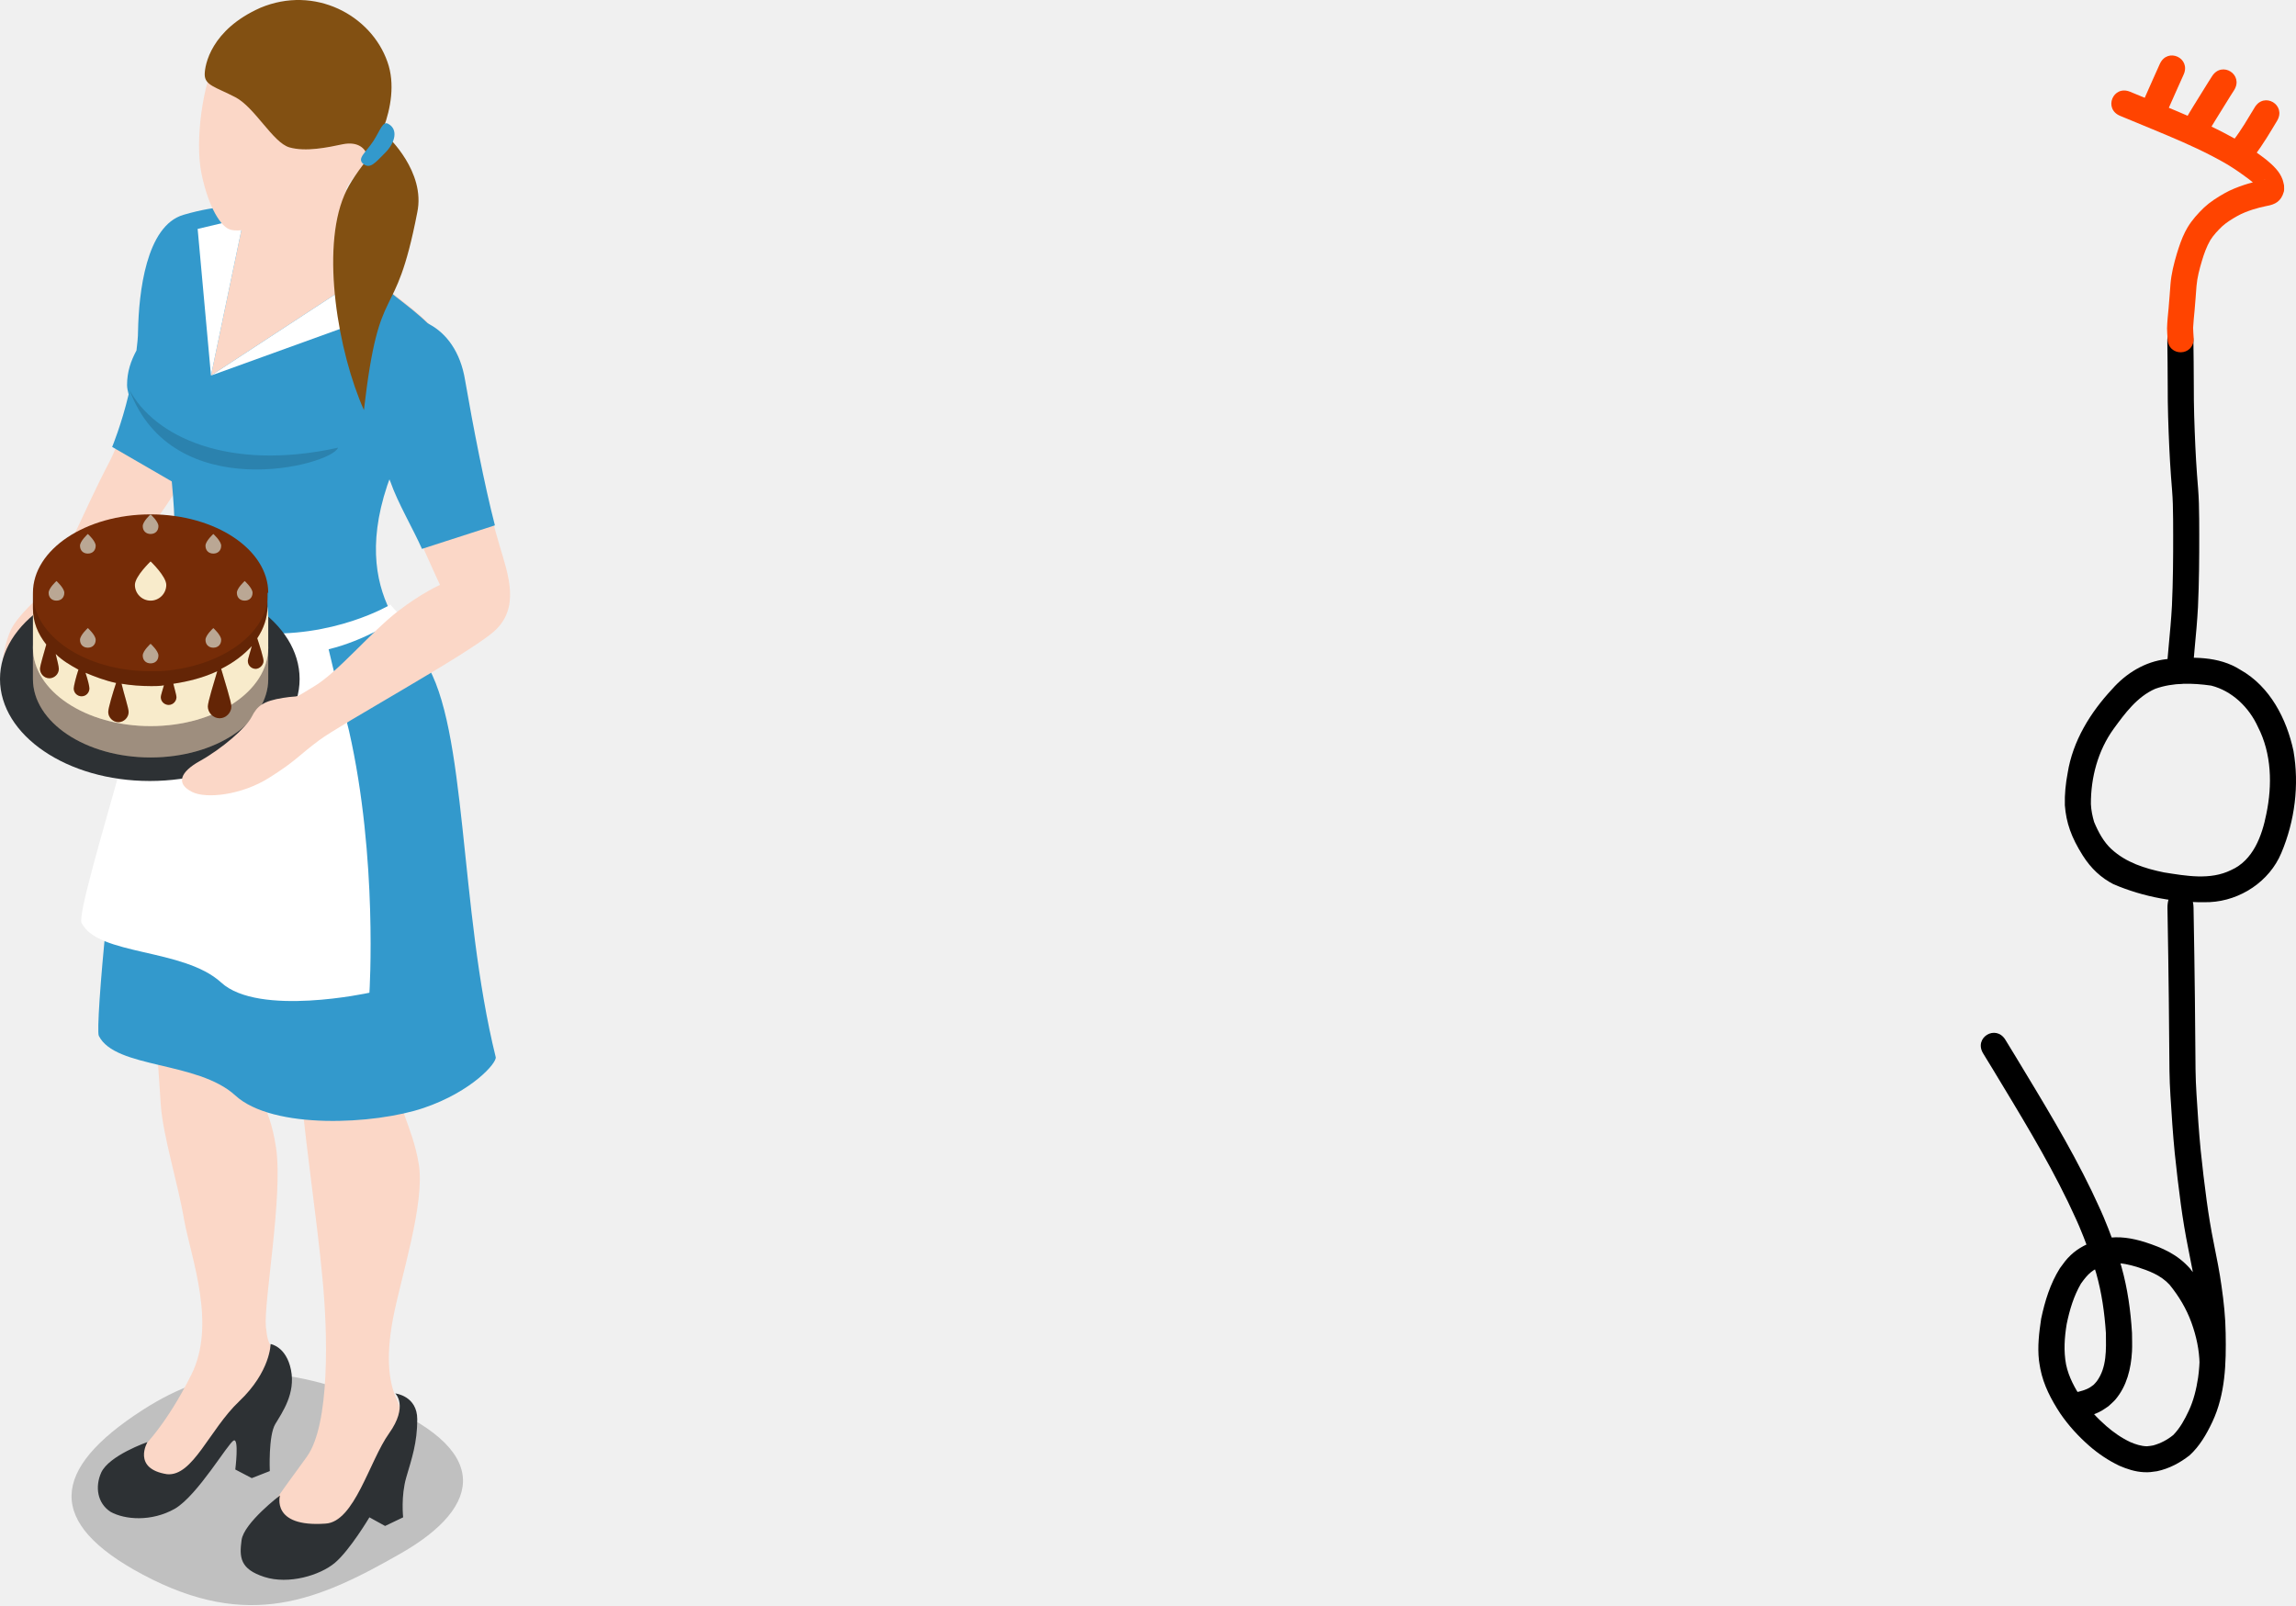
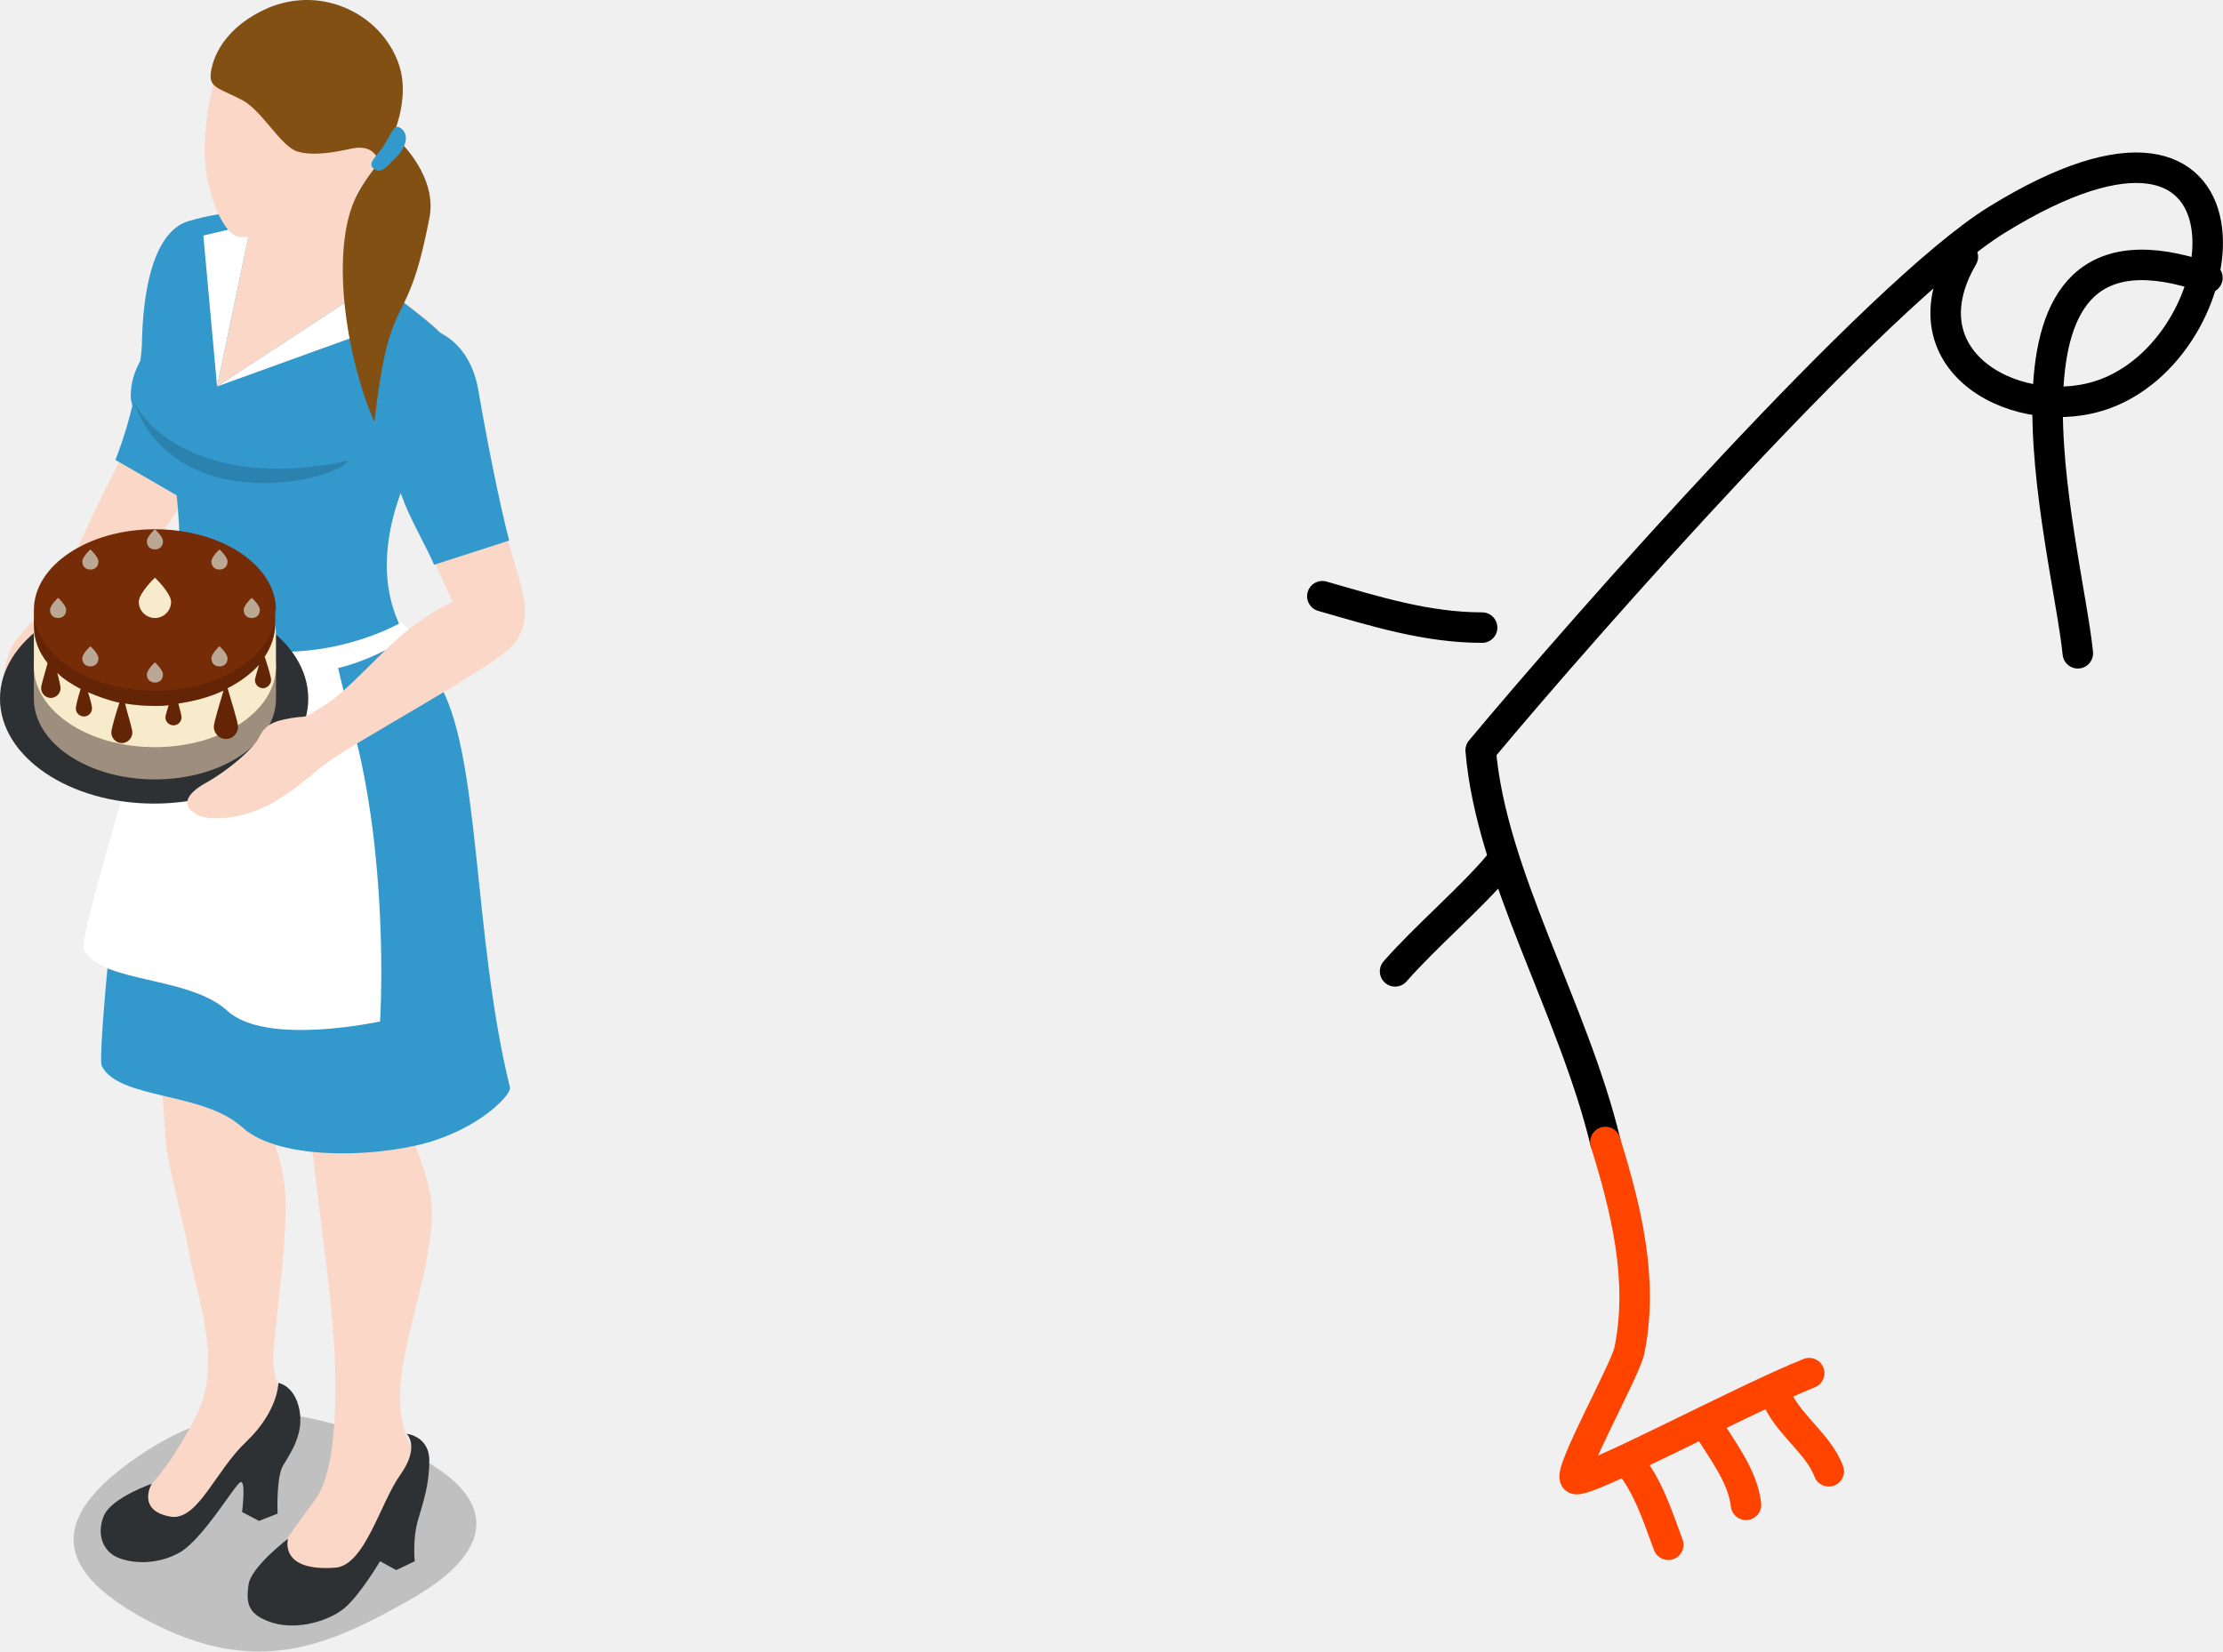
- <svg xmlns="http://www.w3.org/2000/svg" enable-background="new 0 0 80 240" height="204.687" viewBox="0 0 292.738 204.687" width="292.738" version="1.1" id="svg68">
+ <svg xmlns="http://www.w3.org/2000/svg" enable-background="new 0 0 80 240" height="204.687" viewBox="0 0 275.486 204.687" width="275.486" version="1.1" id="svg68">
  <defs id="defs72" />
  <path d="m 24.8,27.193 c -3.4,0.9 -6.1,3.6 -6.3,11.2 -0.2,7.6 -2.2,16.1 -4.7,20.8 -2.5,4.7 -7.3,15.8 -8,16.3 -0.7,0.4 -3.6,3.1 -4.4,4.8 -1.4,3 -1.9,9.2 0.2,10 2.1,0.8 2.8,-4.9 3.3,-5.7 0.5,-0.8 3.8,-3.1 3.8,-3.8 0,-0.7 -0.1,-0.7 -0.1,-0.7 0,0 5.1,-6.1 7.9,-9.4 2.8,-3.3 7.3,-9.6 7.7,-11.9 0.6,-2.4 9.8,-34.1 0.6,-31.6 z" id="path2" style="fill:#fbd7c7" />
  <path d="m 18.2,179.793 c -11.8,7.6 -12.4,14.4 0,21 13.5,7.2 22.4,3.3 32.9,-2.7 10.5,-6 11.8,-13.4 -3.6,-19.5 -12.5,-5 -20.4,-4.5 -29.3,1.2 z" id="path4" style="opacity:0.2" />
  <path d="m 36.2,28.293 c 0,0 -9.1,-4 -12.3,0.3 -3.2,4.3 -1.7,11 -1.7,11 0,0 -5.3,6 -5.3,9.4 0,3.3 5.1,6.5 5.1,6.5 0,0 0.6,15.8 -0.3,22.3 -0.9,6.5 -3.8,23.3 -3.1,33.9 0.7,10.6 1.6,25 1.9,29.2 0.3,4.1 2.2,10 3,14.8 0.9,4.8 4.1,13.2 0.9,19.6 -3.2,6.4 -6.1,9.3 -7.4,10.5 -1.3,1.2 0.2,5.2 3,4.5 2.8,-0.7 7.2,-7.1 9.9,-8.1 2.7,-1.1 7.2,-4 6,-7.7 -1.2,-3.6 -1.7,-2.2 -2,-5.3 -0.3,-3.1 2.2,-16.7 1.3,-22.8 -0.9,-6.1 -3.2,-7.8 -3.6,-8.8 -0.4,-1 5.7,-29.5 5.7,-29.5 0,0 1.2,27.3 1.1,30.2 -0.1,2.9 2.1,17.7 2.7,24.6 0.7,7 1,18.8 -2,22.9 -2.9,4.1 -8,10.3 -6,11.7 2,1.4 8.3,2.7 9.8,-0.9 1.5,-3.6 5.3,-11.1 6.7,-13.1 1.4,-2 1.9,-3.1 1,-5 -0.9,-1.9 -1.5,-5 -0.5,-10.3 1,-5.3 4.1,-14.7 3.3,-19.7 -0.8,-5 -3.2,-8.1 -2.9,-11.7 0.3,-3.5 8.1,-24.8 6.6,-39.7 -1.6,-14.8 -9,-17.5 -10.3,-23.5 -1.3,-6 3,-13.9 5.2,-18.2 2.2,-4.2 5.3,-11.6 2.6,-14.2 -2.7,-2.7 -5.9,-4.4 -7.1,-6.4 -1.2,-2 -2.5,-8.2 -2.5,-8.2 z" id="path6" style="fill:#fbd7c7" />
  <path d="m 18.8,183.893 c 0,0 -4.9,1.7 -5.9,3.9 -0.8,1.8 -0.5,3.9 1.2,5 1.8,1 5.2,1.3 8.2,-0.4 2.9,-1.7 6.8,-8.4 7.5,-8.7 0.7,-0.3 0.2,3.7 0.2,3.7 l 2.1,1.1 2.3,-0.9 c 0,0 -0.2,-4.5 0.7,-6 0.9,-1.5 2.6,-3.9 2,-6.9 -0.6,-3 -2.6,-3.3 -2.6,-3.3 0,0 0,3.5 -4,7.3 -3.8,3.6 -5.9,9.6 -9.2,9.3 -4.5,-0.7 -2.5,-4.1 -2.5,-4.1 z" id="path8" style="fill:#2d3134" />
  <path d="m 35.7,190.693 c 0,0 -4.6,3.5 -4.9,5.7 -0.3,2.2 -0.2,3.7 2.9,4.7 3.1,1 7.1,-0.2 9,-1.8 1.9,-1.6 4.4,-5.8 4.4,-5.8 l 2,1.1 2.3,-1.1 c 0,0 -0.3,-2.7 0.4,-5.1 0.7,-2.4 1.4,-4.4 1.4,-7.4 0,-3 -2.8,-3.3 -2.8,-3.3 0,0 1.7,1.6 -0.8,5.1 -2.5,3.5 -4.4,11.3 -8.1,11.5 -7,0.5 -5.8,-3.6 -5.8,-3.6 z" id="path10" style="fill:#2d3134" />
  <path d="m 54.2,84.393 c -2.2,-3.5 -11.6,-10.6 -2.1,-28.8 2.2,-4.2 5.3,-11.6 2.6,-14.2 -2.7,-2.7 -5.9,-4.4 -7.1,-6.4 -1.2,-2 -2.5,-8.2 -2.5,-8.2 l -8.9,1.6 -5.5,-2 c 0,0 -2.5,-0.4 -7.3,1 -4.8,1.4 -5.7,10 -5.8,14.8 0,0.8 -0.1,1.7 -0.2,2.5 -0.7,1.3 -1.2,2.7 -1.2,4.4 0,0.4 0.1,0.8 0.2,1.2 -0.9,3.8 -2.1,6.7 -2.1,6.7 l 7.6,4.4 c 0.2,2.1 0.4,4.7 0.4,7.5 0,2.9 -5,26.6 -6,30.1 -1.9,6.8 -4.2,32.1 -3.7,33.1 2.1,4.2 12.6,3.2 17.4,7.6 4.8,4.4 17.8,3.7 24,1.6 6.2,-2.1 9.4,-5.8 9.2,-6.5 -4.7,-19.1 -3.6,-42 -9,-50.4 z" id="path12" style="fill:#3399cc" />
  <path d="m 41.9,82.793 c 4.6,-1.1 8.5,-3.7 9.3,-4.1 -0.8,-0.9 -1.4,-1.5 -1.4,-1.6 0,0 -7.3,4.4 -17.3,3.6 -10,-0.8 -11.5,-3 -11.5,-3 -1.4,6.7 -4.9,17.6 -5.9,21.2 -1.9,6.8 -5.2,17.9 -4.7,18.8 2.1,4.2 13,3.2 17.8,7.6 4.8,4.4 18.9,1.3 18.9,1.3 0,0 1.1,-17.1 -2.6,-33.4 -0.8,-3.3 -2,-7.7 -2.6,-10.4 z" id="path14" style="fill:#ffffff" />
  <path d="m 31.1,27.793 -4.2,20.1 18.2,-11.9 -0.1,-5.3 z" id="path16" style="fill:#fbd7c7" />
  <path d="m 48.2,40.193 -21.3,7.7 18.2,-11.9 z" id="path18" style="fill:#ffffff" />
  <path d="m 31.1,27.793 -4.2,20.1 -1.7,-18.7 z" id="path20" style="fill:#ffffff" />
  <path d="m 16.5,49.693 c 3.1,5.9 12.5,10.5 26.6,7.4 -0.9,2.3 -21.1,7.5 -26.6,-7.4 z" id="path22" style="opacity:0.15" />
  <ellipse cx="19.1" cy="86.593" rx="19.1" ry="13" id="ellipse24" style="fill:#2d3134" />
  <path d="m 19.2,72.593 c -8.3,0 -15,4.5 -15,10 v 4 c 0,5.5 6.7,10 15,10 8.3,0 15,-4.5 15,-10 v -4 c 0,-5.5 -6.7,-10 -15,-10 z" id="path26" style="fill:#baa794" />
  <path d="m 19.2,92.593 c -8.3,0 -15,-4.5 -15,-10 v 4 c 0,5.5 6.7,10 15,10 8.3,0 15,-4.5 15,-10 v -4 c 0,5.5 -6.7,10 -15,10 z" id="path28" style="opacity:0.15" />
  <path d="m 19.2,68.593 c -8.3,0 -15,4.5 -15,10 v 4 c 0,5.5 6.7,10 15,10 8.3,0 15,-4.5 15,-10 v -4 c 0,-5.5 -6.7,-10 -15,-10 z" id="path30" style="fill:#f8ebcb" />
  <path d="m 34.2,75.593 c 0,-5.5 -6.7,-10 -15,-10 -8.3,0 -15,4.5 -15,10 v 2 c 0,1.7 0.6,3.2 1.7,4.6 -0.3,1.1 -0.8,2.7 -0.8,3.1 0,0.6 0.5,1.2 1.2,1.2 0.6,0 1.2,-0.5 1.2,-1.2 0,-0.3 -0.2,-1.1 -0.4,-1.9 0.8,0.8 1.8,1.4 2.9,2 -0.3,0.9 -0.6,2.1 -0.6,2.4 0,0.6 0.5,1 1,1 0.6,0 1,-0.5 1,-1 0,-0.3 -0.2,-1.1 -0.5,-2 1.2,0.5 2.5,1 3.9,1.3 -0.4,1.2 -1,3.2 -1,3.7 0,0.7 0.6,1.3 1.3,1.3 0.7,0 1.3,-0.6 1.3,-1.3 0,-0.5 -0.6,-2.3 -0.9,-3.6 1.2,0.2 2.5,0.3 3.8,0.3 0.5,0 1.1,0 1.6,-0.1 -0.2,0.7 -0.4,1.3 -0.4,1.5 0,0.6 0.5,1 1,1 0.6,0 1,-0.5 1,-1 0,-0.2 -0.2,-0.9 -0.4,-1.7 2,-0.3 3.9,-0.8 5.6,-1.6 -0.4,1.4 -1.2,3.9 -1.2,4.5 0,0.8 0.7,1.5 1.5,1.5 0.8,0 1.5,-0.7 1.5,-1.5 0,-0.6 -0.9,-3.4 -1.3,-4.8 1.6,-0.8 2.9,-1.8 3.9,-2.9 -0.2,0.8 -0.5,1.6 -0.5,1.9 0,0.6 0.5,1 1,1 0.5,0 1,-0.5 1,-1 0,-0.4 -0.5,-2 -0.8,-2.9 0.8,-1.2 1.3,-2.6 1.3,-4 v -1.8 z" id="path32" style="fill:#762c07" />
  <path d="m 34.2,75.593 c 0,5 -5.5,9.1 -12.7,9.9 0,-0.1 0,-0.1 0,-0.1 0,0 0,0 0,0.1 -0.7,0.1 -1.5,0.1 -2.3,0.1 -8.3,0 -15,-4.5 -15,-10 v 2 c 0,1.7 0.6,3.2 1.7,4.6 -0.3,1.1 -0.8,2.7 -0.8,3.1 0,0.6 0.5,1.2 1.2,1.2 0.6,0 1.2,-0.5 1.2,-1.2 0,-0.3 -0.2,-1.1 -0.4,-1.9 0.8,0.8 1.8,1.4 2.9,2 -0.3,0.9 -0.6,2.1 -0.6,2.4 0,0.6 0.5,1 1,1 0.6,0 1,-0.5 1,-1 0,-0.3 -0.2,-1.1 -0.5,-2 1.2,0.5 2.5,1 3.9,1.3 -0.4,1.2 -1,3.2 -1,3.7 0,0.7 0.6,1.3 1.3,1.3 0.7,0 1.3,-0.6 1.3,-1.3 0,-0.5 -0.6,-2.3 -0.9,-3.6 1.2,0.2 2.5,0.3 3.8,0.3 0.5,0 1.1,0 1.6,-0.1 -0.2,0.7 -0.4,1.3 -0.4,1.5 0,0.6 0.5,1 1,1 0.5,0 1,-0.5 1,-1 0,-0.2 -0.2,-0.9 -0.4,-1.7 2,-0.3 3.9,-0.8 5.6,-1.6 -0.4,1.4 -1.2,3.9 -1.2,4.5 0,0.8 0.7,1.5 1.5,1.5 0.8,0 1.5,-0.7 1.5,-1.5 0,-0.6 -0.9,-3.4 -1.3,-4.8 1.6,-0.8 2.9,-1.8 3.9,-2.9 -0.2,0.8 -0.5,1.6 -0.5,1.9 0,0.6 0.5,1 1,1 0.5,0 1,-0.5 1,-1 0,-0.4 -0.5,-2 -0.8,-2.9 0.8,-1.2 1.3,-2.6 1.3,-4 v -1.8 z" id="path34" style="opacity:0.15" />
  <path d="m 21.2,74.593 c 0,1.1 -0.9,2 -2,2 -1.1,0 -2,-0.9 -2,-2 0,-1.1 2,-3 2,-3 0,0 2,1.9 2,3 z" id="path36" style="fill:#f8ebcb" />
  <g id="g54" style="fill:#baa794" transform="translate(-6.1,-26.40712)">
    <path d="m 14.3,102 c 0,0.6 -0.4,1 -1,1 -0.6,0 -1,-0.4 -1,-1 0,-0.6 1,-1.5 1,-1.5 0,0 1,0.9 1,1.5 z" id="path38" />
    <path d="m 38.3,102 c 0,0.6 -0.4,1 -1,1 -0.6,0 -1,-0.4 -1,-1 0,-0.6 1,-1.5 1,-1.5 0,0 1,0.9 1,1.5 z" id="path40" />
    <path d="m 34.3,108 c 0,0.6 -0.4,1 -1,1 -0.6,0 -1,-0.4 -1,-1 0,-0.6 1,-1.5 1,-1.5 0,0 1,0.9 1,1.5 z" id="path42" />
    <path d="m 26.3,110 c 0,0.6 -0.4,1 -1,1 -0.6,0 -1,-0.4 -1,-1 0,-0.6 1,-1.5 1,-1.5 0,0 1,0.9 1,1.5 z" id="path44" />
    <path d="m 26.3,93.5 c 0,0.6 -0.4,1 -1,1 -0.6,0 -1,-0.4 -1,-1 0,-0.6 1,-1.5 1,-1.5 0,0 1,0.9 1,1.5 z" id="path46" />
    <path d="m 18.3,108 c 0,0.6 -0.4,1 -1,1 -0.6,0 -1,-0.4 -1,-1 0,-0.6 1,-1.5 1,-1.5 0,0 1,0.9 1,1.5 z" id="path48" />
    <path d="m 34.3,96 c 0,0.6 -0.4,1 -1,1 -0.6,0 -1,-0.4 -1,-1 0,-0.6 1,-1.5 1,-1.5 0,0 1,0.9 1,1.5 z" id="path50" />
    <path d="m 18.3,96 c 0,0.6 -0.4,1 -1,1 -0.6,0 -1,-0.4 -1,-1 0,-0.6 1,-1.5 1,-1.5 0,0 1,0.9 1,1.5 z" id="path52" />
  </g>
  <path d="m 27.6,7.393 c -1.7,3.2 -2.8,10.5 -1.9,14.8 0.9,4.3 2.5,6.8 3.7,7.1 1.2,0.3 2.5,-0.2 2.5,-0.2 0,0 0.4,1.2 0.1,2.7 -0.6,3 -2.2,7.5 -1.8,8 0.5,0.7 8.8,-3 11.5,-5.2 2.2,-1.7 4,-4.8 3.9,-5.3 -0.1,-0.5 -1.7,-3.8 -1.5,-5 0.2,-1.2 3,-3.7 3.2,-4.9 0.2,-1.2 2.8,-11.8 -5.1,-14.6 -7.9,-2.8 -12.5,-1.4 -14.6,2.6 z" id="path56" style="fill:#fbd7c7" />
  <path d="m 26.1,9.493 c 0,1.4 1.4,1.6 3.9,2.9 2.5,1.3 4.8,5.8 6.9,6.4 2.1,0.6 4.9,0 6.8,-0.4 2,-0.4 2.9,0.6 3.1,1.4 0.2,0.8 4.6,-6.3 2.6,-11.9 -2.1,-6 -9.3,-9.8 -16.2,-6.9 C 26.9,3.793 26.1,8.293 26.1,9.493 Z" id="path58" style="fill:#825012" />
  <path d="m 49.3,41.593 c 2.7,-2 8.4,-0.4 9.5,6.7 1.1,7.1 3.8,17.6 4.9,21.3 1.1,3.7 2.7,8 -0.8,11 -3.5,3 -19.4,11.7 -22.2,13.8 -2.7,2 -2.9,2.6 -6.4,4.8 -3.5,2.2 -8,2.7 -9.8,1.8 -2.2,-1.1 -1.4,-2.6 0.9,-3.9 2.9,-1.6 6,-4.3 6.7,-5.7 0.7,-1.4 1.5,-2 4,-2.4 2.5,-0.4 1,0.3 4,-1.5 3,-1.8 7.2,-6.9 10.7,-9.6 3,-2.3 5.3,-3.3 5.3,-3.3 0,0 -3.5,-7.5 -5.6,-13 -1.9,-5.7 -7.2,-15.7 -1.2,-20 z" id="path60" style="fill:#fbd7c7" />
  <path d="m 53.8,69.993 9.3,-3 c -1.3,-5 -2.8,-12.7 -3.8,-18.5 -1.2,-7.4 -7.3,-9.1 -10.3,-7.3 -7.8,4.9 -1.4,14.6 0.8,20.3 0.9,2.6 2.9,6 4,8.5 z" id="path62" style="fill:#3399cc" />
  <path d="m 49.4,17.393 c 0,0 4.9,4.5 3.8,9.7 -2.9,15 -4.8,7.8 -6.8,25.2 -3.3,-7.4 -5.5,-20.4 -2.5,-27.4 1.3,-3.2 5.5,-7.5 5.5,-7.5 z" id="path64" style="fill:#825012" />
  <path d="m 49.5,15.793 c 1.3,0.7 0.9,2.4 -0.4,3.7 -1.3,1.3 -1.9,2.1 -2.8,1.4 -0.8,-0.7 0.3,-1.4 1.3,-2.9 0.9,-1.4 1.2,-2.6 1.9,-2.2 z" id="path66" style="fill:#3399cc" />
-   <path style="fill:#000000;fill-opacity:1;fill-rule:nonzero;stroke:none" id="path1" d="m 283.289,174.121 c -0.081,-1.742 0.178,-3.763 -0.345,-5.433 -0.121,-0.385 -0.268,-0.761 -0.403,-1.142 -0.762,-2.127 -1.926,-4.045 -3.331,-5.801 -1.624,-1.81 -3.486,-2.619 -5.742,-3.352 -1.611,-0.502 -3.276,-0.786 -4.958,-0.495 -0.34,0.059 -0.671,0.159 -1.006,0.238 -1.283,0.392 -2.501,0.983 -3.483,1.915 -0.64,0.607 -0.871,0.98 -1.387,1.678 -1.233,1.964 -1.91,4.177 -2.387,6.427 -0.262,1.752 -0.484,3.549 -0.281,5.321 0.042,0.364 0.118,0.723 0.177,1.084 0.406,2.076 1.386,3.929 2.534,5.68 1.044,1.532 2.288,2.891 3.677,4.113 1.172,1.028 2.453,1.885 3.856,2.558 0.983,0.425 2.033,0.77 3.113,0.822 0.752,0.036 0.983,-0.026 1.701,-0.123 1.543,-0.33 2.904,-1.056 4.138,-2.016 1.293,-1.176 2.163,-2.695 2.905,-4.257 1.67,-3.551 1.775,-7.476 1.703,-11.324 -0.023,-2.013 -0.242,-4.015 -0.527,-6.005 -0.251,-1.822 -0.615,-3.624 -0.977,-5.427 -0.369,-1.812 -0.667,-3.637 -0.917,-5.469 -0.282,-2.134 -0.548,-4.269 -0.762,-6.411 -0.235,-2.391 -0.388,-4.788 -0.536,-7.185 -0.139,-2.072 -0.134,-4.151 -0.149,-6.227 -0.013,-2.003 -0.033,-4.007 -0.055,-6.01 -0.019,-1.799 -0.044,-3.597 -0.071,-5.396 -0.03,-2.039 -0.065,-4.078 -0.101,-6.117 -0.061,-3.173 -3.388,-3.196 -3.325,0.059 0.035,2.036 0.07,4.072 0.1,6.108 0.026,1.794 0.051,3.589 0.07,5.383 0.022,1.999 0.042,3.998 0.055,5.997 0.015,2.137 0.012,4.276 0.155,6.409 0.151,2.439 0.307,4.879 0.547,7.311 0.219,2.182 0.489,4.357 0.776,6.53 0.26,1.901 0.569,3.793 0.952,5.674 0.35,1.742 0.703,3.485 0.946,5.246 0.269,1.858 0.473,3.728 0.494,5.607 0.044,1.86 0.074,3.731 -0.188,5.577 -0.222,1.463 -0.563,2.906 -1.198,4.252 -0.515,1.104 -1.107,2.187 -1.962,3.068 -0.758,0.619 -1.606,1.067 -2.553,1.331 -0.163,0.027 -0.637,0.116 -0.823,0.112 -0.724,-0.016 -1.429,-0.243 -2.087,-0.526 -1.133,-0.527 -2.144,-1.239 -3.09,-2.056 -1.171,-1.018 -2.208,-2.16 -3.09,-3.439 -0.904,-1.362 -1.697,-2.796 -2.034,-4.415 -0.319,-1.721 -0.202,-3.436 0.082,-5.158 0.371,-1.792 0.892,-3.557 1.819,-5.149 0.892,-1.249 1.481,-1.846 2.985,-2.325 0.507,-0.136 0.713,-0.217 1.238,-0.257 0.997,-0.077 1.953,0.177 2.901,0.451 1.538,0.493 3.05,1.052 4.174,2.273 1.182,1.457 2.148,3.06 2.789,4.832 0.618,1.708 1.001,3.469 1.035,5.294 z" />
-   <path id="path3" style="fill:#000000;fill-opacity:1;fill-rule:nonzero;stroke:none" d="m 263.265,102.664 c 0.171,2.269 0.829,4.121 2.28,6.422 1.059,1.68 2.363,2.865 3.903,3.661 3.86,1.658 8.108,2.424 12.301,2.292 3.894,-0.191 7.615,-2.643 9.121,-6.276 1.718,-4.063 2.299,-8.654 1.546,-13.007 -0.872,-4.091 -2.992,-8.209 -6.746,-10.326 -2.794,-1.804 -6.29,-1.685 -9.466,-1.374 -2.71,0.306 -5.132,1.798 -6.91,3.823 -2.778,2.98 -5.021,6.615 -5.669,10.692 -0.255,1.346 -0.399,2.721 -0.358,4.092 z m 3.323,-0.12 c -0.018,-3.382 0.894,-6.816 2.885,-9.581 1.444,-1.981 3.004,-4.113 5.314,-5.125 2.273,-0.818 4.784,-0.747 7.142,-0.408 2.67,0.68 4.829,2.78 5.951,5.259 1.759,3.417 1.845,7.416 1.075,11.113 -0.551,2.791 -1.687,5.912 -4.488,7.149 -2.662,1.321 -5.762,0.738 -8.567,0.299 -2.452,-0.502 -4.84,-1.259 -6.704,-2.98 -0.981,-0.905 -1.649,-2.138 -2.198,-3.449 -0.219,-0.741 -0.373,-1.504 -0.41,-2.277 z" />
-   <path style="fill:#000000;fill-opacity:1;fill-rule:nonzero;stroke:none" id="path5" d="m 279.581,85.38 c 0.081,-0.912 0.167,-1.825 0.24,-2.738 0.168,-1.735 0.323,-3.471 0.418,-5.211 0.077,-1.602 0.112,-3.206 0.139,-4.809 0.022,-1.472 0.025,-2.944 0.024,-4.416 8.5e-4,-1.341 -0.006,-2.681 -0.044,-4.021 -0.034,-1.23 -0.15,-2.456 -0.243,-3.683 -0.088,-1.187 -0.151,-2.376 -0.21,-3.564 -0.062,-1.302 -0.106,-2.605 -0.148,-3.909 -0.045,-1.273 -0.043,-2.546 -0.049,-3.82 -0.004,-1.018 -0.011,-2.036 -0.019,-3.054 -0.009,-0.916 -0.02,-1.831 -0.032,-2.747 -0.031,-2.352 -3.357,-2.307 -3.326,0.044 v 0 c 0.012,0.91 0.024,1.821 0.032,2.731 0.009,1.014 0.015,2.027 0.019,3.041 0.006,1.304 0.005,2.609 0.051,3.912 0.043,1.322 0.087,2.644 0.151,3.965 0.06,1.218 0.125,2.436 0.216,3.652 0.089,1.174 0.202,2.347 0.235,3.525 0.037,1.31 0.043,2.62 0.042,3.93 9.8e-4,1.453 -0.002,2.905 -0.023,4.358 -0.026,1.562 -0.06,3.123 -0.134,4.684 -0.093,1.713 -0.249,3.42 -0.413,5.127 -0.082,1.022 -0.197,2.042 -0.25,3.067 0.045,2.351 3.37,2.288 3.325,-0.064 z" />
-   <path style="fill:#ff4400;fill-opacity:1;fill-rule:nonzero;stroke:none" id="path7" d="m 279.693,43.128 c -0.032,-0.446 -0.06,-0.893 -0.072,-1.34 0.04,-0.73 0.115,-1.458 0.185,-2.185 0.102,-1.034 0.157,-2.071 0.244,-3.106 0.091,-1.1 0.376,-2.171 0.691,-3.225 0.27,-0.911 0.592,-1.809 1.066,-2.634 0.417,-0.667 0.958,-1.239 1.523,-1.781 0.581,-0.523 1.251,-0.93 1.928,-1.312 0.615,-0.349 1.278,-0.596 1.947,-0.819 0.571,-0.187 1.156,-0.326 1.743,-0.45 1.153,-0.198 1.892,-0.595 2.241,-1.836 0.072,-0.257 0.017,-0.535 0.025,-0.802 -0.059,-0.236 -0.097,-0.478 -0.176,-0.708 -0.374,-1.083 -1.241,-1.852 -2.089,-2.566 -1.032,-0.791 -2.097,-1.545 -3.211,-2.216 -0.801,-0.483 -1.347,-0.762 -2.174,-1.205 -2.535,-1.318 -5.172,-2.424 -7.809,-3.519 -1.386,-0.58 -2.776,-1.15 -4.166,-1.722 -2.175,-0.895 -3.441,2.18 -1.266,3.076 v 0 c 1.386,0.571 2.773,1.14 4.156,1.718 2.537,1.054 5.075,2.115 7.516,3.38 0.678,0.362 1.301,0.683 1.958,1.078 0.996,0.599 1.947,1.27 2.873,1.97 0.577,0.469 0.209,0.152 0.693,0.606 0.05,0.047 0.108,0.087 0.154,0.139 0.009,0.01 0.189,0.273 0.198,0.274 0.026,0.004 0.017,-0.051 0.026,-0.076 0.119,-0.414 0.337,-0.753 0.742,-0.928 0.054,-0.023 0.23,-0.047 0.174,-0.03 -0.043,0.013 -0.549,0.112 -0.557,0.113 -0.711,0.152 -1.419,0.322 -2.11,0.55 -0.87,0.294 -1.73,0.623 -2.53,1.079 -0.918,0.523 -1.818,1.087 -2.594,1.81 -0.797,0.771 -1.548,1.594 -2.117,2.552 -0.1,0.182 -0.206,0.36 -0.3,0.545 -0.448,0.88 -0.758,1.824 -1.051,2.765 -0.378,1.274 -0.71,2.567 -0.818,3.896 -0.086,1.022 -0.141,2.047 -0.241,3.068 -0.083,0.863 -0.178,1.727 -0.198,2.594 0.012,0.427 0.033,0.923 0.071,1.312 0.045,2.351 3.37,2.288 3.325,-0.064 z" />
-   <path style="fill:#ff4400;fill-opacity:1;fill-rule:nonzero;stroke:none" id="path9" d="m 287.469,19.809 c 0.552,-0.71 1.043,-1.464 1.527,-2.22 0.454,-0.723 0.893,-1.456 1.331,-2.188 1.207,-2.019 -1.648,-3.725 -2.855,-1.706 v 0 c -0.42,0.703 -0.842,1.407 -1.277,2.101 -0.443,0.692 -0.89,1.383 -1.397,2.031 -1.402,1.888 1.268,3.871 2.67,1.983 z" />
-   <path style="fill:#ff4400;fill-opacity:1;fill-rule:nonzero;stroke:none" id="path11" d="m 281.658,16.703 c 0.253,-0.493 0.549,-0.963 0.838,-1.435 0.617,-1.003 1.241,-2.002 1.862,-3.003 0.327,-0.513 0.165,-0.259 0.485,-0.763 1.262,-1.985 -1.545,-3.769 -2.807,-1.784 v 0 c -0.325,0.511 -0.157,0.248 -0.504,0.792 -0.625,1.006 -1.252,2.011 -1.873,3.02 -0.368,0.601 -0.746,1.2 -1.049,1.837 -0.945,2.154 2.101,3.49 3.046,1.336 z" />
-   <path style="fill:#ff4400;fill-opacity:1;fill-rule:nonzero;stroke:none" id="path13" d="m 276.395,14.014 c -7e-4,0.015 -0.005,0.031 -0.003,0.046 4.6e-4,0.003 0.008,-0.001 0.009,-0.004 0.02,-0.047 0.034,-0.097 0.054,-0.144 0.039,-0.096 0.081,-0.191 0.121,-0.286 0.212,-0.492 0.182,-0.419 0.415,-0.936 0.476,-1.051 0.93,-2.113 1.412,-3.161 0.983,-2.137 -2.039,-3.526 -3.022,-1.39 v 0 c -0.486,1.056 -0.943,2.125 -1.423,3.184 -0.167,0.372 -0.301,0.661 -0.457,1.034 -0.182,0.435 -0.366,0.879 -0.418,1.353 -0.215,2.342 3.097,2.646 3.312,0.304 z" />
-   <path style="fill:#000000;fill-opacity:1;fill-rule:nonzero;stroke:none" id="path15" d="m 264.88,180.889 c 1.064,-0.173 2.148,-0.463 3.092,-1.001 0.299,-0.171 0.575,-0.38 0.862,-0.571 0.293,-0.282 0.614,-0.536 0.878,-0.846 1.454,-1.71 1.996,-3.943 2.116,-6.139 0.043,-0.778 9e-4,-1.559 10e-4,-2.339 -0.171,-2.831 -0.56,-5.65 -1.326,-8.386 -0.551,-1.969 -1.509,-4.56 -2.304,-6.432 -0.473,-1.114 -1.008,-2.2 -1.511,-3.3 -2.854,-5.909 -6.295,-11.504 -9.682,-17.116 -0.44,-0.721 -0.88,-1.441 -1.32,-2.162 -1.225,-2.007 -4.064,-0.274 -2.839,1.733 v 0 c 0.437,0.716 0.874,1.431 1.311,2.147 3.322,5.505 6.7,10.993 9.506,16.785 0.479,1.042 0.987,2.07 1.437,3.125 0.72,1.689 1.654,4.19 2.162,5.977 0.709,2.492 1.068,5.063 1.239,7.644 0.02,2.072 0.135,4.361 -1.159,6.127 -0.116,0.158 -0.26,0.293 -0.391,0.439 -0.153,0.111 -0.298,0.233 -0.458,0.334 -0.571,0.361 -1.251,0.514 -1.9,0.668 -2.343,0.201 -2.059,3.515 0.285,3.314 z" />
+   <path style="fill:none;stroke:#000000;stroke-width:3.78;stroke-linecap:round;stroke-linejoin:round;stroke-dasharray:none;stroke-dashoffset:0" d="M 273.553,34.434 C 243.612,23.979 256.142,67.568 257.495,80.963" id="path1" />
+   <path style="fill:none;stroke:#000000;stroke-width:3.78;stroke-linecap:round;stroke-linejoin:round;stroke-dasharray:none;stroke-dashoffset:0" d="m 243.245,31.82 c -7.737,13.311 7.341,20.836 17.678,16.971 17.334,-6.483 20.389,-42.425 -13.435,-21.567 -14.83,9.145 -51.367,50.61 -63.993,65.761 1.291,15.459 11.476,32.063 15.455,48.553" id="path3" />
+   <path style="fill:none;stroke:#000000;stroke-width:3.78;stroke-linecap:round;stroke-linejoin:round;stroke-dasharray:none;stroke-dashoffset:0" d="m 185.792,107.127 c -3.312,3.997 -9.143,8.96 -12.905,13.258" id="path7" />
+   <path style="fill:none;stroke:#000000;stroke-width:3.78;stroke-linecap:round;stroke-linejoin:round;stroke-dasharray:none;stroke-dashoffset:0" d="m 163.872,73.893 c 6.574,1.89 12.96,3.889 19.799,3.889" id="path9" />
+   <g id="g19" style="stroke:#ff4400;stroke-opacity:1" transform="translate(43.13351,-6.363961)">
+     <path style="fill:none;stroke:#ff4400;stroke-width:3.78;stroke-linecap:round;stroke-linejoin:round;stroke-dasharray:none;stroke-dashoffset:0;stroke-opacity:1" d="m 155.816,147.901 c 2.515,8.136 4.77,16.985 2.98,25.815 -0.493,2.431 -7.578,15.05 -6.718,15.91 0.882,0.882 20.474,-9.675 28.991,-13.081" id="path11" />
+     <path style="fill:none;stroke:#ff4400;stroke-width:3.78;stroke-linecap:round;stroke-linejoin:round;stroke-dasharray:none;stroke-dashoffset:0;stroke-opacity:1" d="m 158.657,187.56 c 2.446,2.891 3.642,6.765 4.95,10.253" id="path13" />
+     <path style="fill:none;stroke:#ff4400;stroke-width:3.78;stroke-linecap:round;stroke-linejoin:round;stroke-dasharray:none;stroke-dashoffset:0;stroke-opacity:1" d="m 168.38,182.964 c 1.795,2.984 4.461,6.293 4.861,9.899" id="path17" />
+     <path style="fill:none;stroke:#ff4400;stroke-width:3.78;stroke-linecap:round;stroke-linejoin:round;stroke-dasharray:none;stroke-dashoffset:0;stroke-opacity:1" d="m 176.865,179.075 c 1.276,3.672 5.28,6.035 6.629,9.634" id="path19" />
+   </g>
</svg>
